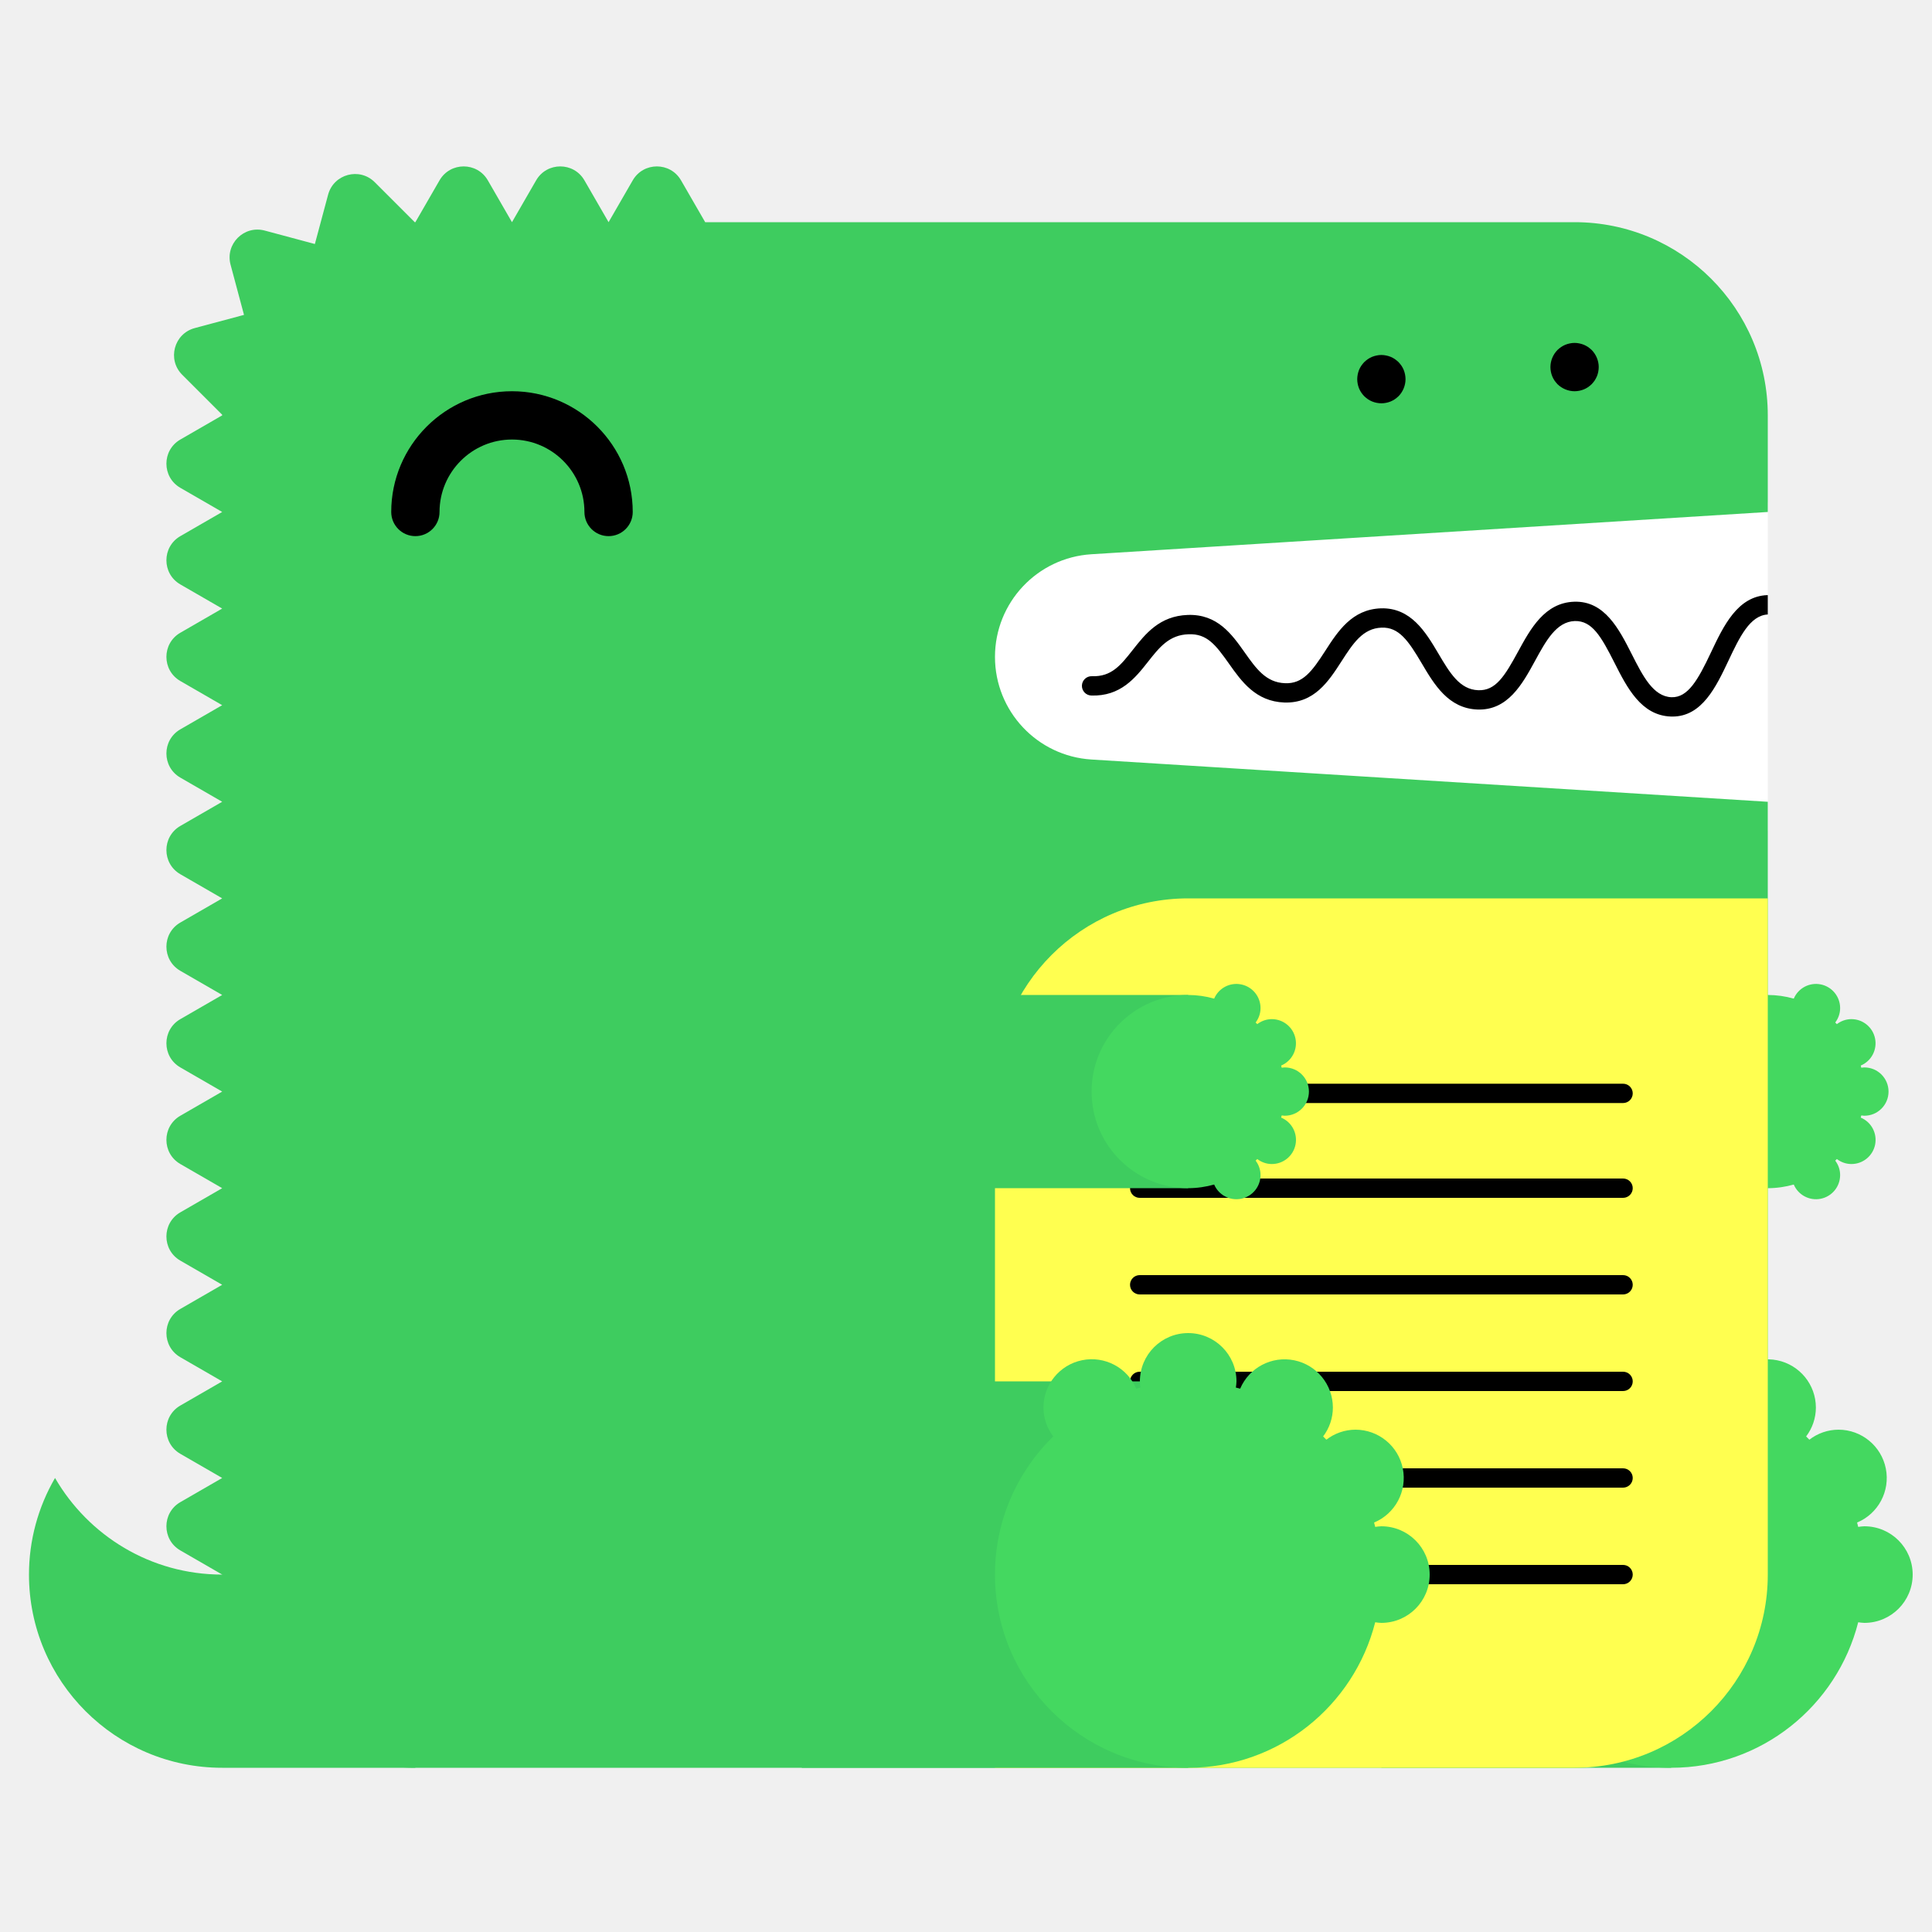
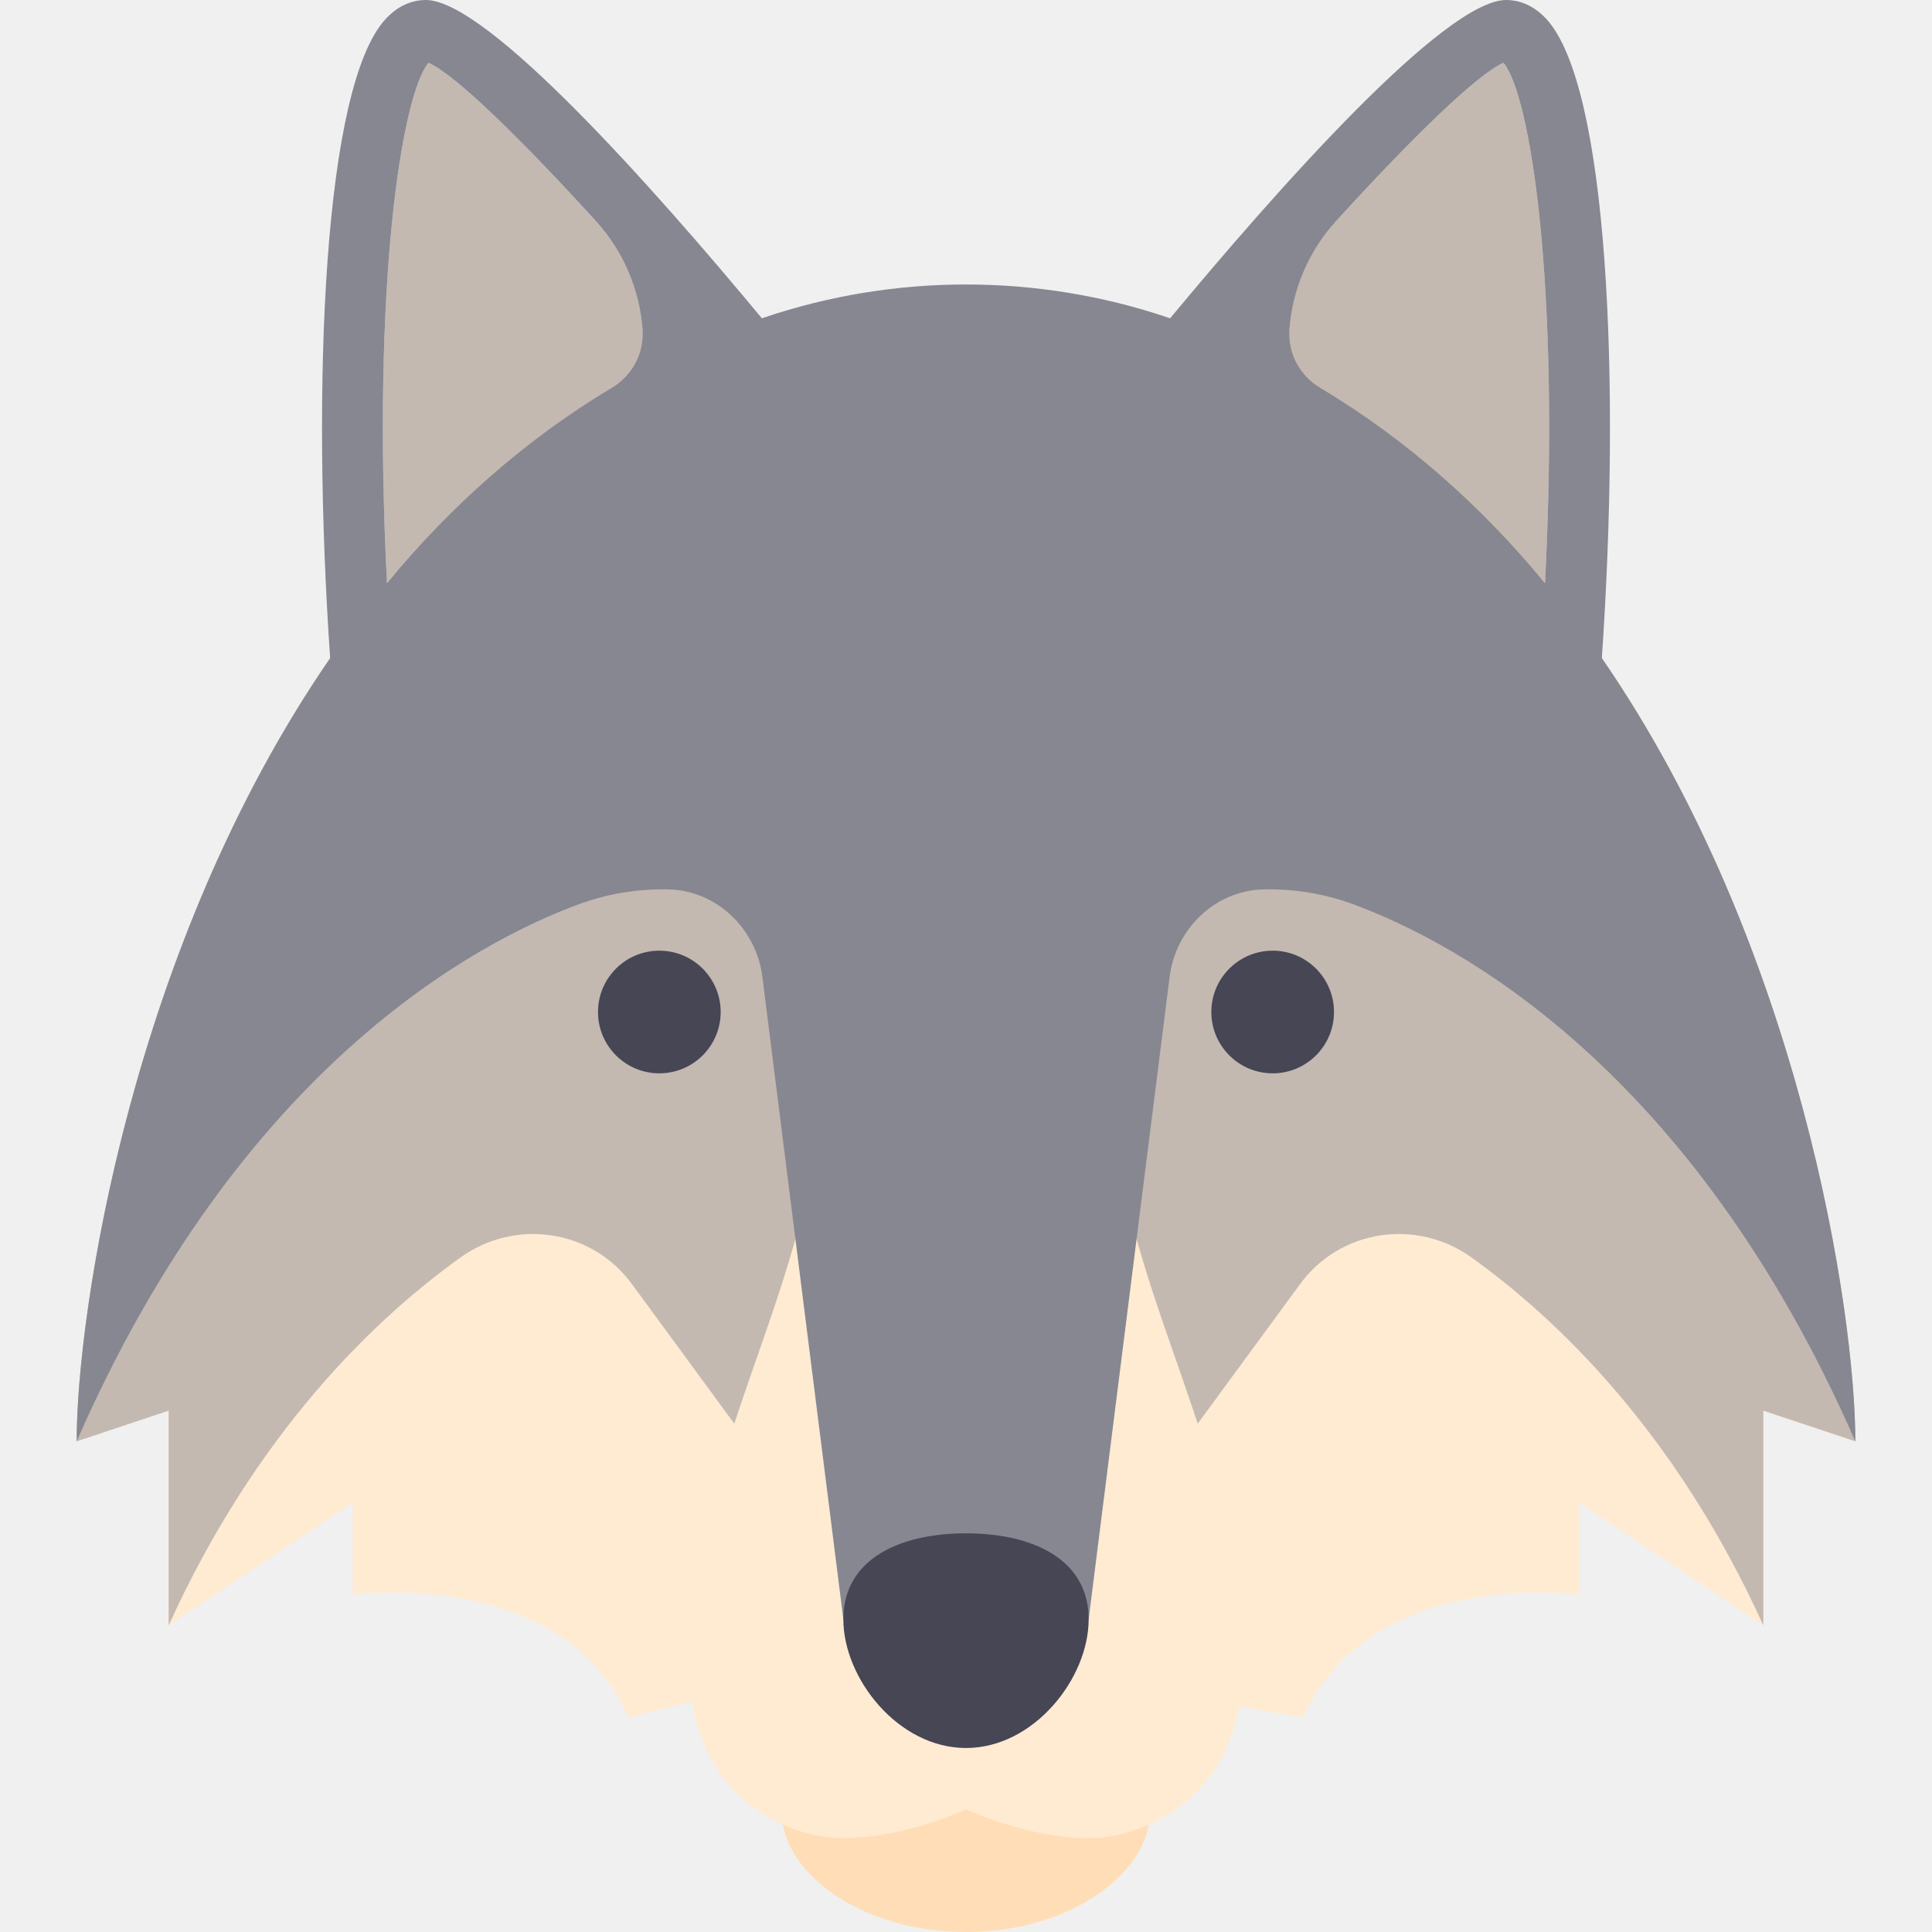
- <svg xmlns="http://www.w3.org/2000/svg" width="200" height="200" viewBox="0 0 200 200">
-   <g fill="none" fill-rule="evenodd">
-     <path fill="#FFF" d="M99 52h84v34H99z" />
-     <path d="M23 163c-7.398 0-13.843-4.027-17.303-10A19.886 19.886 0 0 0 3 163c0 11.046 8.954 20 20 20h20v-20H23z" fill="#3ECC5F" />
-     <path d="M112.98 57.376L183 53V43c0-11.046-8.954-20-20-20H73l-2.5-4.33c-1.112-1.925-3.889-1.925-5 0L63 23l-2.5-4.33c-1.111-1.925-3.889-1.925-5 0L53 23l-2.5-4.33c-1.111-1.925-3.889-1.925-5 0L43 23c-.022 0-.042.003-.065.003l-4.142-4.141c-1.57-1.571-4.252-.853-4.828 1.294l-1.369 5.104-5.192-1.392c-2.148-.575-4.111 1.389-3.535 3.536l1.39 5.193-5.102 1.367c-2.148.576-2.867 3.259-1.296 4.83l4.142 4.142c0 .021-.003.042-.003.064l-4.33 2.5c-1.925 1.111-1.925 3.889 0 5L23 53l-4.33 2.5c-1.925 1.111-1.925 3.889 0 5L23 63l-4.33 2.5c-1.925 1.111-1.925 3.889 0 5L23 73l-4.33 2.5c-1.925 1.111-1.925 3.889 0 5L23 83l-4.33 2.5c-1.925 1.111-1.925 3.889 0 5L23 93l-4.33 2.5c-1.925 1.111-1.925 3.889 0 5L23 103l-4.33 2.5c-1.925 1.111-1.925 3.889 0 5L23 113l-4.33 2.5c-1.925 1.111-1.925 3.889 0 5L23 123l-4.33 2.5c-1.925 1.111-1.925 3.889 0 5L23 133l-4.33 2.5c-1.925 1.111-1.925 3.889 0 5L23 143l-4.33 2.5c-1.925 1.111-1.925 3.889 0 5L23 153l-4.33 2.5c-1.925 1.111-1.925 3.889 0 5L23 163c0 11.046 8.954 20 20 20h120c11.046 0 20-8.954 20-20V83l-70.02-4.376A10.645 10.645 0 0 1 103 68c0-5.621 4.37-10.273 9.98-10.624" fill="#3ECC5F" />
-     <path fill="#3ECC5F" d="M143 183h30v-40h-30z" />
-     <path d="M193 158c-.219 0-.428.037-.639.064-.038-.15-.074-.301-.116-.451A5 5 0 0 0 190.32 148a4.96 4.96 0 0 0-3.016 1.036 26.531 26.531 0 0 0-.335-.336 4.955 4.955 0 0 0 1.011-2.987 5 5 0 0 0-9.599-1.959c-.148-.042-.297-.077-.445-.115.027-.211.064-.42.064-.639a5 5 0 0 0-5-5 5 5 0 0 0-5 5c0 .219.037.428.064.639-.148.038-.297.073-.445.115a4.998 4.998 0 0 0-9.599 1.959c0 1.125.384 2.151 1.011 2.987-3.717 3.632-6.031 8.693-6.031 14.3 0 11.046 8.954 20 20 20 9.339 0 17.16-6.41 19.361-15.064.211.027.42.064.639.064a5 5 0 0 0 5-5 5 5 0 0 0-5-5" fill="#44D860" />
-     <path fill="#3ECC5F" d="M153 123h30v-20h-30z" />
-     <path d="M193 115.5a2.5 2.5 0 1 0 0-5c-.109 0-.214.019-.319.032-.02-.075-.037-.15-.058-.225a2.501 2.501 0 0 0-.963-4.807c-.569 0-1.088.197-1.508.518a6.653 6.653 0 0 0-.168-.168c.314-.417.506-.931.506-1.494a2.5 2.5 0 0 0-4.8-.979A9.987 9.987 0 0 0 183 103c-5.522 0-10 4.478-10 10s4.478 10 10 10c.934 0 1.833-.138 2.69-.377a2.5 2.5 0 0 0 4.8-.979c0-.563-.192-1.077-.506-1.494.057-.055.113-.111.168-.168.42.321.939.518 1.508.518a2.5 2.5 0 0 0 .963-4.807c.021-.074.038-.15.058-.225.105.013.21.032.319.032" fill="#44D860" />
-     <path d="M63 55.5a2.5 2.5 0 0 1-2.5-2.5c0-4.136-3.364-7.5-7.5-7.5s-7.5 3.364-7.5 7.5a2.5 2.5 0 1 1-5 0c0-6.893 5.607-12.5 12.5-12.5S65.5 46.107 65.5 53a2.5 2.5 0 0 1-2.5 2.5" fill="#000" />
-     <path d="M103 183h60c11.046 0 20-8.954 20-20V93h-60c-11.046 0-20 8.954-20 20v70z" fill="#FFFF50" />
-     <path d="M168.02 124h-50.04a1 1 0 1 1 0-2h50.04a1 1 0 1 1 0 2m0 20h-50.04a1 1 0 1 1 0-2h50.04a1 1 0 1 1 0 2m0 20h-50.04a1 1 0 1 1 0-2h50.04a1 1 0 1 1 0 2m0-49.814h-50.04a1 1 0 1 1 0-2h50.04a1 1 0 1 1 0 2m0 19.814h-50.04a1 1 0 1 1 0-2h50.04a1 1 0 1 1 0 2m0 20h-50.04a1 1 0 1 1 0-2h50.04a1 1 0 1 1 0 2M183 61.611c-.012 0-.022-.006-.034-.005-3.09.105-4.552 3.196-5.842 5.923-1.346 2.85-2.387 4.703-4.093 4.647-1.889-.068-2.969-2.202-4.113-4.46-1.314-2.594-2.814-5.536-5.963-5.426-3.046.104-4.513 2.794-5.807 5.167-1.377 2.528-2.314 4.065-4.121 3.994-1.927-.07-2.951-1.805-4.136-3.813-1.321-2.236-2.848-4.75-5.936-4.664-2.994.103-4.465 2.385-5.763 4.4-1.373 2.13-2.335 3.428-4.165 3.351-1.973-.07-2.992-1.51-4.171-3.177-1.324-1.873-2.816-3.993-5.895-3.89-2.928.1-4.399 1.97-5.696 3.618-1.232 1.564-2.194 2.802-4.229 2.724a1 1 0 0 0-.072 2c3.017.101 4.545-1.8 5.872-3.487 1.177-1.496 2.193-2.787 4.193-2.855 1.926-.082 2.829 1.115 4.195 3.045 1.297 1.834 2.769 3.914 5.731 4.021 3.103.104 4.596-2.215 5.918-4.267 1.182-1.834 2.202-3.417 4.15-3.484 1.793-.067 2.769 1.35 4.145 3.681 1.297 2.197 2.766 4.686 5.787 4.796 3.125.108 4.634-2.62 5.949-5.035 1.139-2.088 2.214-4.06 4.119-4.126 1.793-.042 2.728 1.595 4.111 4.33 1.292 2.553 2.757 5.445 5.825 5.556l.169.003c3.064 0 4.518-3.075 5.805-5.794 1.139-2.41 2.217-4.68 4.067-4.773v-2z" fill="#000" />
-     <path fill="#3ECC5F" d="M83 183h40v-40H83z" />
-     <path d="M143 158c-.219 0-.428.037-.639.064-.038-.15-.074-.301-.116-.451A5 5 0 0 0 140.32 148a4.96 4.96 0 0 0-3.016 1.036 26.531 26.531 0 0 0-.335-.336 4.955 4.955 0 0 0 1.011-2.987 5 5 0 0 0-9.599-1.959c-.148-.042-.297-.077-.445-.115.027-.211.064-.42.064-.639a5 5 0 0 0-5-5 5 5 0 0 0-5 5c0 .219.037.428.064.639-.148.038-.297.073-.445.115a4.998 4.998 0 0 0-9.599 1.959c0 1.125.384 2.151 1.011 2.987-3.717 3.632-6.031 8.693-6.031 14.3 0 11.046 8.954 20 20 20 9.339 0 17.16-6.41 19.361-15.064.211.027.42.064.639.064a5 5 0 0 0 5-5 5 5 0 0 0-5-5" fill="#44D860" />
-     <path fill="#3ECC5F" d="M83 123h40v-20H83z" />
-     <path d="M133 115.5a2.5 2.5 0 1 0 0-5c-.109 0-.214.019-.319.032-.02-.075-.037-.15-.058-.225a2.501 2.501 0 0 0-.963-4.807c-.569 0-1.088.197-1.508.518a6.653 6.653 0 0 0-.168-.168c.314-.417.506-.931.506-1.494a2.5 2.5 0 0 0-4.8-.979A9.987 9.987 0 0 0 123 103c-5.522 0-10 4.478-10 10s4.478 10 10 10c.934 0 1.833-.138 2.69-.377a2.5 2.5 0 0 0 4.8-.979c0-.563-.192-1.077-.506-1.494.057-.055.113-.111.168-.168.42.321.939.518 1.508.518a2.5 2.5 0 0 0 .963-4.807c.021-.074.038-.15.058-.225.105.013.21.032.319.032" fill="#44D860" />
-     <path d="M143 41.75c-.16 0-.33-.02-.49-.05a2.52 2.52 0 0 1-.47-.14c-.15-.06-.29-.14-.431-.23-.13-.09-.259-.2-.38-.31-.109-.12-.219-.24-.309-.38s-.17-.28-.231-.43a2.619 2.619 0 0 1-.189-.96c0-.16.02-.33.05-.49.03-.16.08-.31.139-.47.061-.15.141-.29.231-.43.09-.13.2-.26.309-.38.121-.11.25-.22.38-.31.141-.09.281-.17.431-.23.149-.06.31-.11.47-.14.32-.07.65-.07.98 0 .159.03.32.08.47.14.149.06.29.14.43.23.13.09.259.2.38.31.11.12.22.25.31.38.09.14.17.28.23.43.06.16.11.31.14.47.029.16.05.33.05.49 0 .66-.271 1.31-.73 1.77-.121.11-.25.22-.38.31-.14.09-.281.17-.43.23a2.565 2.565 0 0 1-.96.19m20-1.25c-.66 0-1.3-.27-1.771-.73a3.802 3.802 0 0 1-.309-.38c-.09-.14-.17-.28-.231-.43a2.619 2.619 0 0 1-.189-.96c0-.66.27-1.3.729-1.77.121-.11.25-.22.38-.31.141-.09.281-.17.431-.23.149-.06.31-.11.47-.14.32-.07.66-.07.98 0 .159.03.32.08.47.14.149.06.29.14.43.23.13.09.259.2.38.31.459.47.73 1.11.73 1.77 0 .16-.021.33-.05.49-.03.16-.08.32-.14.47-.07.15-.14.29-.23.43-.09.13-.2.26-.31.38-.121.11-.25.22-.38.31-.14.09-.281.17-.43.23a2.565 2.565 0 0 1-.96.19" fill="#000" />
+ <svg xmlns="http://www.w3.org/2000/svg" height="800px" width="800px" version="1.1" id="Layer_1" viewBox="0 0 512.001 512.001" xml:space="preserve">
+   <path style="fill:#FFDEB7;" d="M304.804,471.366h-97.621c0,0-0.75,0.059,0,10.159c1.162,15.661,21.854,30.476,48.81,30.476h0.113  c26.833,0,47.429-14.815,48.586-30.476C305.438,471.424,304.804,471.366,304.804,471.366z" />
+   <g>
+     <path style="fill:#C3B9B1;" d="M354.156,58.507c-18.553,20.358-16.332,52.114,4.695,69.906l49.66,42.019   c6.031-89.424-2.604-144.821-10.071-153.797C391.335,19.767,373.847,36.901,354.156,58.507z" />
+     <path style="fill:#C3B9B1;" d="M113.56,16.635c-7.469,8.976-16.104,64.373-10.071,153.797l49.66-42.019   c21.027-17.791,23.247-49.547,4.695-69.906C138.154,36.901,120.665,19.767,113.56,16.635z" />
+   </g>
+   <path style="fill:#FFEBD2;" d="M345.398,455.112c17.778-40.127,73.143-32.508,73.143-32.508v-24.381l48.762,32.508v-56.889  l24.381,8.127c0-35.762-16.117-142.519-76.77-220.725c-80.12-103.307-237.707-103.307-317.827,0  c-60.653,78.205-76.77,184.962-76.77,220.725l24.381-8.127v56.889l48.762-32.508v24.381c0,0,55.365-7.619,73.143,32.508  l32.508-8.127h97.524L345.398,455.112z" />
+   <g>
+     <path style="fill:#C3B9B1;" d="M167.45,340.271l72.297,98.587V227.556H57.774C29.067,291.03,20.318,355.68,20.318,381.969   l24.381-8.127v56.889c23.39-51.456,54.855-81.372,77.352-97.497C136.635,322.78,156.838,325.801,167.45,340.271z" />
+     <path style="fill:#C3B9B1;" d="M344.551,340.271l-72.297,98.587V227.556h181.973c28.706,63.474,37.456,128.124,37.456,154.413   l-24.381-8.127v56.889c-23.389-51.456-54.855-81.372-77.352-97.497C375.365,322.78,355.162,325.801,344.551,340.271z" />
+   </g>
+   <path style="fill:#FFEBD2;" d="M296.636,308.826h-40.635h-40.635c-8.635,46.642-32.508,81.104-32.508,133.706  c0,32.186,24.381,44.586,40.635,44.586s32.508-7.625,32.508-7.625s16.254,7.625,32.508,7.625c16.254,0,40.635-12.4,40.635-44.586  C329.144,389.93,305.27,355.468,296.636,308.826z" />
+   <path style="fill:#878791;" d="M424.508,174.396c5.017-72.953,1.717-151.509-14.685-169.34C405.98,0.877,401.902,0,399.163,0  c-16.199,0-60.223,49.611-89.068,84.35c-0.166-0.057-0.332-0.113-0.498-0.169c-34.663-11.72-72.531-11.72-107.194,0l-0.498,0.169  C173.06,49.611,129.036,0,112.837,0c-2.738,0-6.818,0.877-10.659,5.056c-16.402,17.832-19.703,96.386-14.685,169.34  c-52.77,76.589-67.176,173.778-67.176,207.573c43.475-99.372,105.935-132.295,132.973-142.297  c7.619-2.818,15.658-4.139,23.794-3.976c12.839,0.257,23.343,10.426,24.948,23.166l21.46,170.242h65.016l21.459-170.242  c1.606-12.74,12.11-22.91,24.949-23.166c8.136-0.163,16.175,1.157,23.794,3.976c27.036,10.001,89.498,42.924,132.973,142.297  C491.684,348.174,477.276,250.985,424.508,174.396z M113.56,16.635c7.105,3.132,24.593,20.266,44.284,41.872  c7.547,8.281,11.639,18.447,12.434,28.794c0.486,6.314-2.723,12.249-8.16,15.496c-23.3,13.911-43,31.725-59.565,51.745  C98.504,74.468,106.545,25.067,113.56,16.635z M354.157,58.507c19.69-21.608,37.179-38.74,44.284-41.872  c7.015,8.432,15.055,57.833,11.006,137.907c-16.565-20.021-36.266-37.833-59.565-51.745c-5.437-3.247-8.645-9.182-8.16-15.496  C342.518,76.956,346.609,66.789,354.157,58.507z" />
+   <g>
+     <circle style="fill:#464655;" cx="174.731" cy="268.191" r="16.254" />
+     <circle style="fill:#464655;" cx="337.271" cy="268.191" r="16.254" />
+     <path style="fill:#464655;" d="M288.509,429.106c0,15.71-14.554,34.133-32.508,34.133c-17.954,0-32.508-18.424-32.508-34.133   c0-15.71,14.554-22.756,32.508-22.756C273.954,406.35,288.509,413.396,288.509,429.106z" />
  </g>
</svg>
